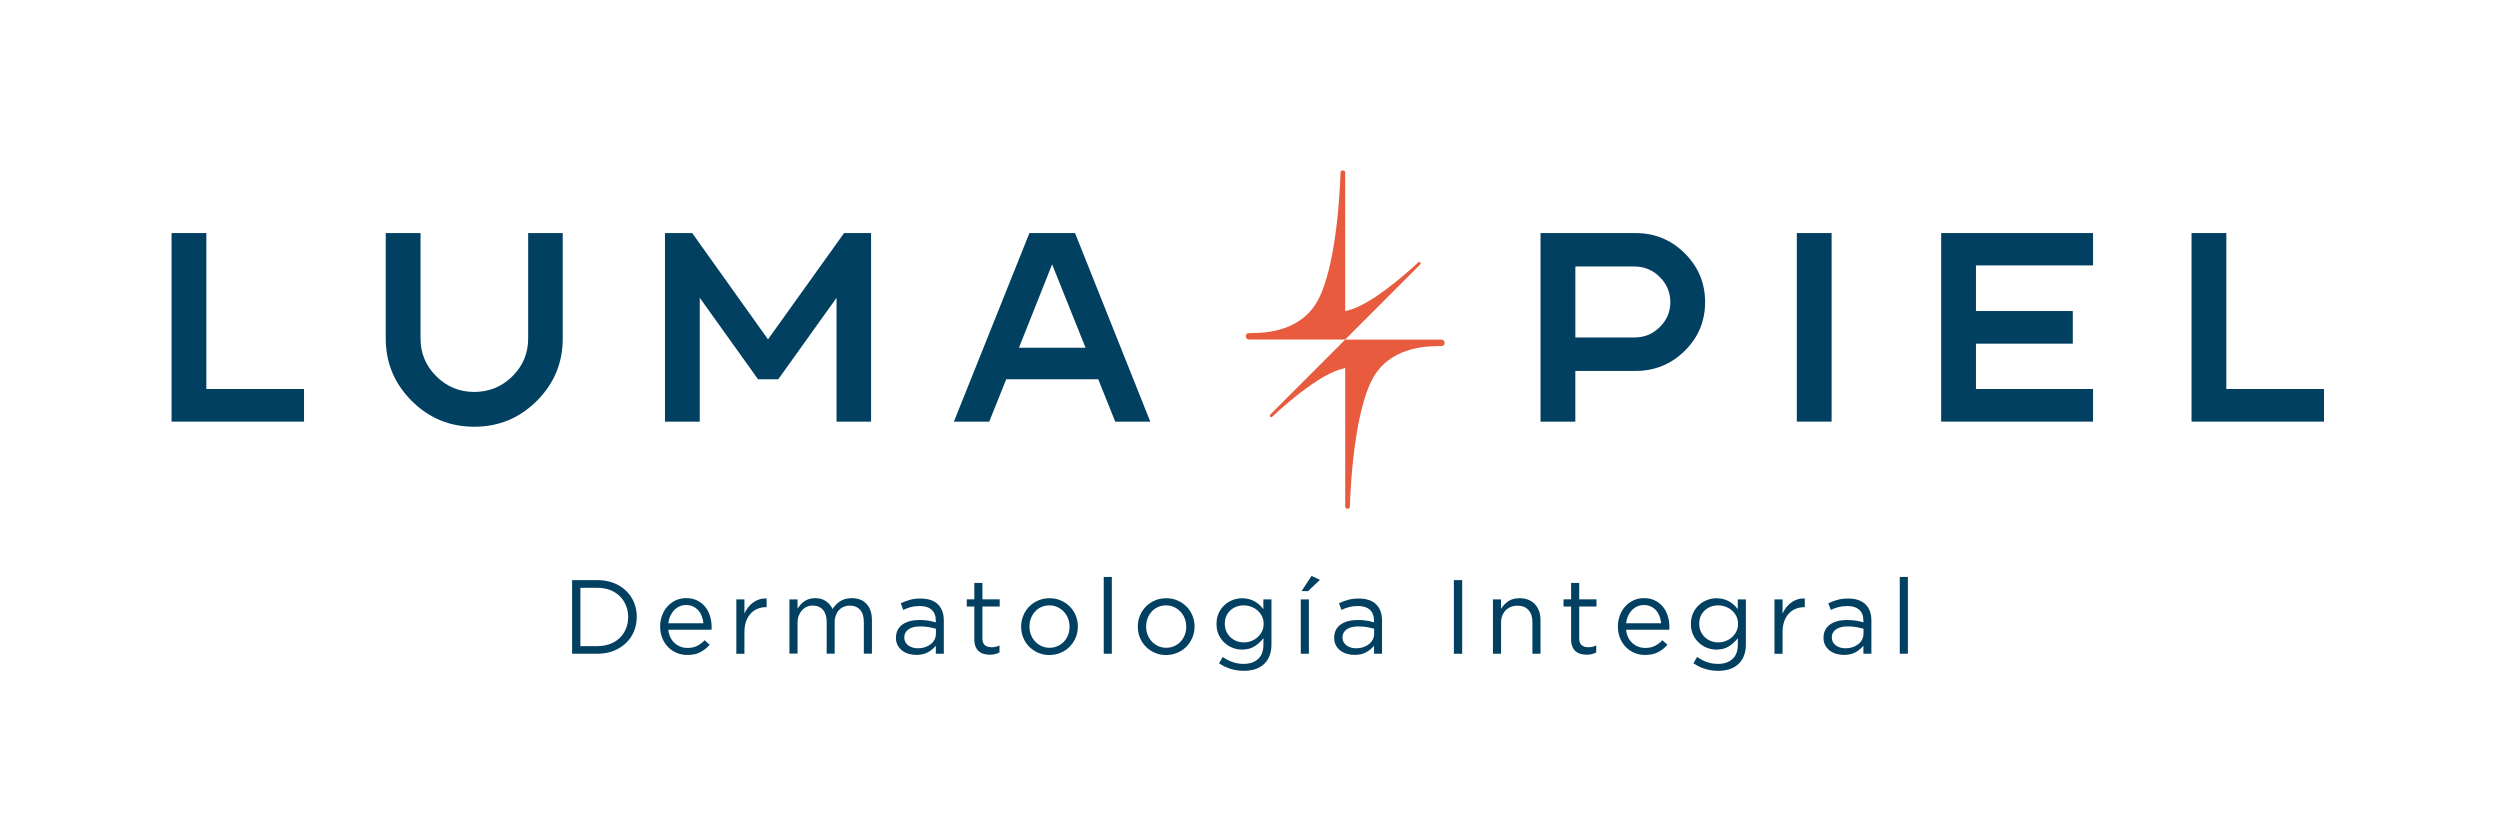
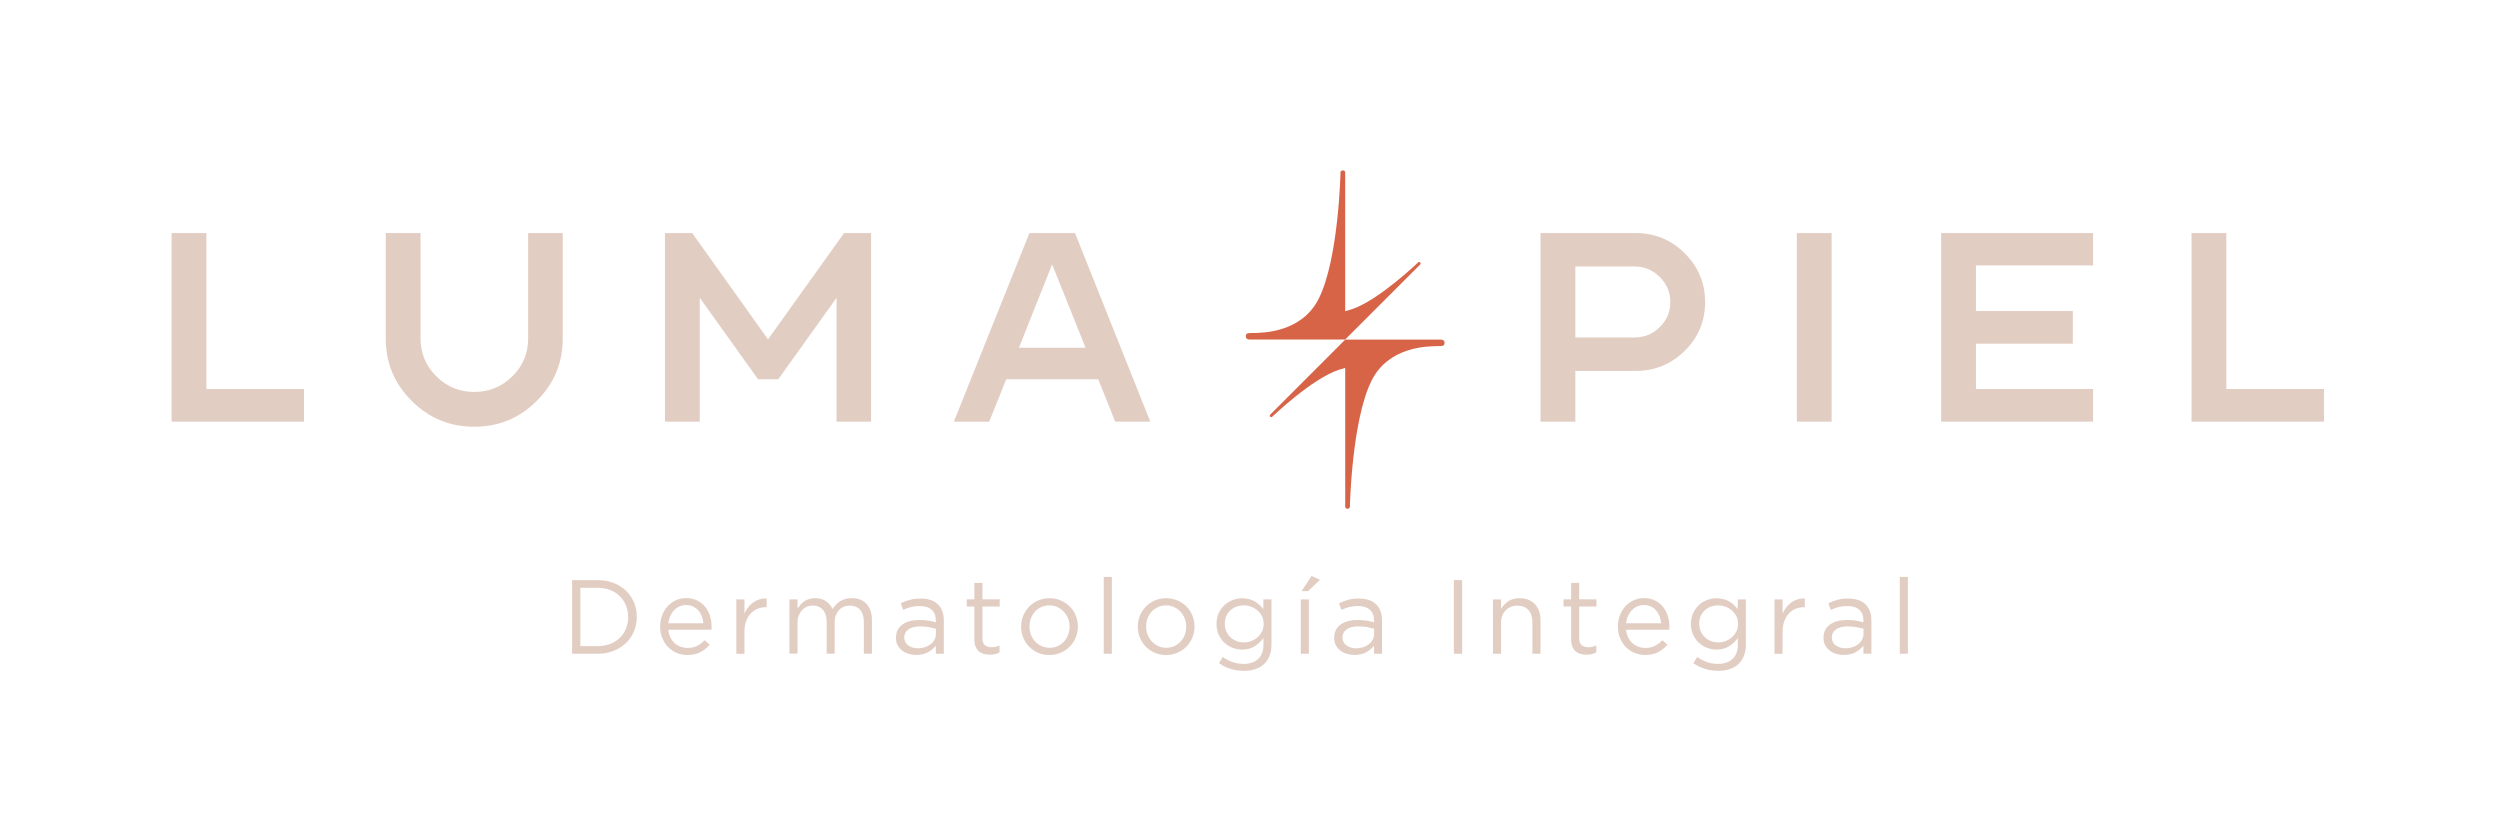
<svg xmlns="http://www.w3.org/2000/svg" id="Capa_1" viewBox="0 0 935.28 305.75">
  <defs>
-     <style>.cls-1{fill:#024062;}.cls-2{fill:#e85b3e;}</style>
+     <style>.cls-1{fill:#d86448;}.cls-2{fill:#e2cdc3;}</style>
  </defs>
-   <path class="cls-1" d="M214.03,217.03h9.56c2.15,0,4.13.35,5.92,1.04,1.8.7,3.35,1.66,4.64,2.89,1.3,1.23,2.3,2.68,3.01,4.35.71,1.67,1.06,3.47,1.06,5.41v.08c0,1.94-.35,3.75-1.06,5.43-.71,1.68-1.71,3.14-3.01,4.37s-2.85,2.2-4.64,2.91c-1.8.71-3.77,1.06-5.92,1.06h-9.56v-27.55ZM223.59,241.71c1.73,0,3.31-.28,4.72-.83s2.62-1.31,3.6-2.28c.98-.97,1.75-2.12,2.28-3.44.54-1.33.81-2.75.81-4.27v-.08c0-1.52-.27-2.95-.81-4.27-.54-1.33-1.3-2.48-2.28-3.46-.98-.98-2.18-1.76-3.6-2.32s-2.99-.85-4.72-.85h-6.46v21.81h6.46Z" />
-   <path class="cls-1" d="M250.04,235.64c.1,1.08.37,2.03.79,2.87.42.84.96,1.55,1.61,2.12.66.58,1.39,1.02,2.2,1.32.81.3,1.67.45,2.56.45,1.42,0,2.63-.26,3.64-.79,1.01-.52,1.94-1.22,2.77-2.09l1.89,1.69c-1.02,1.16-2.19,2.08-3.5,2.78-1.31.69-2.94,1.04-4.88,1.04-1.39,0-2.7-.26-3.94-.77-1.23-.51-2.31-1.23-3.23-2.17-.92-.93-1.65-2.05-2.18-3.37-.54-1.31-.81-2.76-.81-4.33,0-1.47.24-2.85.73-4.15.49-1.3,1.16-2.43,2.03-3.39.87-.96,1.9-1.71,3.09-2.26,1.19-.55,2.5-.83,3.92-.83,1.5,0,2.83.28,4.02.85,1.18.56,2.18,1.33,2.99,2.3.81.97,1.43,2.11,1.85,3.42.42,1.31.63,2.72.63,4.21v.45c0,.17-.01.37-.04.61h-16.14ZM263.15,233.16c-.08-.91-.28-1.78-.59-2.6-.31-.82-.74-1.55-1.28-2.17-.54-.63-1.19-1.12-1.97-1.49-.77-.37-1.66-.55-2.66-.55-.87,0-1.68.17-2.44.51-.76.34-1.43.82-2.01,1.43-.58.61-1.06,1.34-1.44,2.17-.38.84-.62,1.74-.73,2.7h13.11Z" />
-   <path class="cls-1" d="M275.47,224.23h3.03v5.31c.37-.84.83-1.61,1.38-2.32.55-.71,1.18-1.32,1.89-1.83s1.48-.9,2.32-1.16c.84-.26,1.74-.38,2.72-.35v3.27h-.24c-1.1,0-2.15.2-3.13.59-.98.39-1.84.98-2.58,1.77-.74.79-1.31,1.76-1.73,2.93-.42,1.17-.63,2.51-.63,4.04v8.11h-3.03v-20.35Z" />
-   <path class="cls-1" d="M295.35,224.23h3.03v3.42c.34-.5.71-.98,1.12-1.46.41-.47.87-.89,1.4-1.24.52-.35,1.12-.64,1.77-.85.66-.21,1.42-.32,2.28-.32,1.65,0,3.02.39,4.09,1.16,1.08.77,1.89,1.74,2.44,2.89.37-.55.78-1.08,1.24-1.57.46-.5.98-.93,1.55-1.3.58-.37,1.23-.66,1.95-.87.72-.21,1.53-.32,2.42-.32,2.36,0,4.21.73,5.55,2.18,1.34,1.46,2.01,3.46,2.01,6v12.6h-3.03v-11.86c0-1.96-.47-3.48-1.4-4.54-.93-1.06-2.22-1.59-3.88-1.59-.76,0-1.48.14-2.17.41-.68.27-1.28.68-1.79,1.22-.51.54-.92,1.2-1.22,1.98-.3.79-.45,1.68-.45,2.67v11.7h-2.99v-11.94c0-1.91-.47-3.4-1.4-4.46-.93-1.06-2.21-1.59-3.84-1.59-.81,0-1.56.16-2.24.47-.68.31-1.28.76-1.79,1.33-.51.58-.91,1.25-1.2,2.02-.29.77-.43,1.63-.43,2.57v11.59h-3.03v-20.35Z" />
-   <path class="cls-1" d="M342.78,245.01c-.94,0-1.88-.13-2.79-.39-.92-.26-1.73-.66-2.44-1.2-.71-.54-1.28-1.2-1.71-1.99-.43-.79-.65-1.71-.65-2.75v-.08c0-1.1.21-2.07.63-2.89.42-.83,1.02-1.52,1.79-2.07s1.69-.97,2.76-1.26c1.06-.29,2.24-.43,3.52-.43s2.45.08,3.4.24c.96.16,1.9.37,2.81.63v-.62c0-1.8-.53-3.16-1.57-4.09-1.05-.93-2.53-1.39-4.45-1.39-1.21,0-2.3.13-3.29.39-.98.26-1.95.62-2.89,1.06l-.91-2.49c1.13-.53,2.27-.96,3.42-1.28,1.15-.32,2.48-.48,3.98-.48,2.89,0,5.08.75,6.57,2.24,1.42,1.42,2.13,3.41,2.13,5.98v12.44h-2.99v-3.03c-.71.92-1.66,1.73-2.85,2.42-1.19.7-2.68,1.04-4.47,1.04ZM343.39,242.53c.94,0,1.82-.13,2.63-.39.81-.26,1.52-.63,2.14-1.12.61-.48,1.1-1.06,1.45-1.72s.53-1.4.53-2.21v-1.88c-.76-.21-1.62-.4-2.59-.59-.97-.18-2.08-.27-3.33-.27-1.88,0-3.34.37-4.37,1.12s-1.55,1.73-1.55,2.96v.08c0,.63.14,1.19.41,1.7.27.51.65.93,1.12,1.27.47.34,1.01.6,1.63.78.61.18,1.26.27,1.94.27Z" />
-   <path class="cls-1" d="M370.25,244.93c-.81,0-1.57-.11-2.28-.32-.71-.21-1.32-.54-1.83-1-.51-.46-.91-1.06-1.2-1.79-.29-.73-.43-1.61-.43-2.64v-12.28h-2.83v-2.68h2.83v-6.14h3.03v6.14h6.46v2.68h-6.46v11.86c0,1.26.31,2.13.94,2.63.63.5,1.46.75,2.48.75.52,0,1.02-.05,1.48-.15.46-.1.95-.27,1.48-.52v2.6c-.53.29-1.08.51-1.67.65-.59.14-1.25.22-1.99.22Z" />
-   <path class="cls-1" d="M392.57,245.05c-1.52,0-2.93-.28-4.21-.85-1.29-.56-2.4-1.32-3.35-2.28-.94-.96-1.68-2.07-2.2-3.35-.52-1.27-.79-2.63-.79-4.07v-.08c0-1.44.26-2.81.79-4.09.52-1.29,1.26-2.41,2.2-3.38.94-.97,2.07-1.74,3.37-2.3s2.72-.85,4.27-.85,2.93.28,4.23.85c1.3.56,2.42,1.33,3.37,2.28.94.96,1.68,2.07,2.2,3.35.52,1.27.79,2.63.79,4.07v.08c0,1.44-.27,2.81-.81,4.09-.54,1.29-1.28,2.41-2.22,3.38-.94.97-2.07,1.74-3.39,2.3-1.31.56-2.73.85-4.25.85ZM392.65,242.34c1.1,0,2.11-.21,3.03-.63.92-.42,1.71-.98,2.36-1.69.66-.71,1.17-1.53,1.54-2.48.37-.94.55-1.95.55-3.03v-.08c0-1.1-.19-2.13-.57-3.09-.38-.96-.91-1.8-1.59-2.52-.68-.72-1.48-1.29-2.4-1.71-.92-.42-1.92-.63-2.99-.63s-2.11.21-3.03.63c-.92.42-1.7.98-2.34,1.69-.64.71-1.15,1.54-1.52,2.5-.37.96-.55,1.97-.55,3.05v.08c0,1.1.19,2.13.57,3.09s.91,1.79,1.57,2.5c.67.71,1.46,1.27,2.38,1.69.92.42,1.92.63,2.99.63Z" />
-   <path class="cls-1" d="M412.92,215.84h3.03v28.73h-3.03v-28.73Z" />
-   <path class="cls-1" d="M436.22,245.05c-1.52,0-2.93-.28-4.21-.85-1.29-.56-2.4-1.32-3.35-2.28-.94-.96-1.68-2.07-2.2-3.35-.52-1.27-.79-2.63-.79-4.07v-.08c0-1.44.26-2.81.79-4.09.52-1.29,1.26-2.41,2.2-3.38.94-.97,2.07-1.74,3.37-2.3s2.72-.85,4.27-.85,2.93.28,4.23.85c1.3.56,2.42,1.33,3.37,2.28.94.96,1.68,2.07,2.2,3.35.52,1.27.79,2.63.79,4.07v.08c0,1.44-.27,2.81-.81,4.09-.54,1.29-1.28,2.41-2.22,3.38-.94.97-2.07,1.74-3.39,2.3-1.31.56-2.73.85-4.25.85ZM436.3,242.34c1.1,0,2.11-.21,3.03-.63.92-.42,1.71-.98,2.36-1.69.66-.71,1.17-1.53,1.54-2.48.37-.94.55-1.95.55-3.03v-.08c0-1.1-.19-2.13-.57-3.09-.38-.96-.91-1.8-1.59-2.52-.68-.72-1.48-1.29-2.4-1.71-.92-.42-1.92-.63-2.99-.63s-2.11.21-3.03.63c-.92.42-1.7.98-2.34,1.69-.64.71-1.15,1.54-1.52,2.5-.37.96-.55,1.97-.55,3.05v.08c0,1.1.19,2.13.57,3.09s.91,1.79,1.57,2.5c.67.71,1.46,1.27,2.38,1.69.92.42,1.92.63,2.99.63Z" />
-   <path class="cls-1" d="M465.31,250.96c-1.71,0-3.33-.24-4.88-.71-1.55-.47-3-1.18-4.37-2.12l1.38-2.36c1.18.84,2.41,1.48,3.7,1.93,1.29.45,2.66.67,4.13.67,2.26,0,4.05-.61,5.39-1.83,1.34-1.22,2.01-3.02,2.01-5.41v-2.4c-.89,1.18-1.98,2.19-3.27,3.03-1.29.84-2.86,1.26-4.72,1.26-1.23,0-2.42-.22-3.56-.67s-2.16-1.08-3.05-1.91c-.89-.83-1.61-1.82-2.15-2.99-.54-1.17-.81-2.49-.81-3.96v-.08c0-1.5.27-2.83.81-4.01.54-1.18,1.25-2.18,2.15-3.01.89-.83,1.92-1.46,3.07-1.91,1.15-.45,2.34-.67,3.54-.67.94,0,1.82.11,2.62.33.8.22,1.52.52,2.17.89.64.37,1.23.8,1.75,1.3.52.5,1,1.02,1.42,1.57v-3.66h3.03v16.81c0,1.58-.22,2.96-.67,4.15-.45,1.19-1.09,2.21-1.93,3.05-.92.92-2.03,1.6-3.35,2.05-1.31.45-2.78.67-4.41.67ZM465.27,240.33c.97,0,1.9-.16,2.79-.49.89-.33,1.69-.8,2.38-1.42.69-.62,1.25-1.34,1.67-2.18.42-.84.63-1.77.63-2.79v-.08c0-1.05-.21-1.99-.63-2.83-.42-.84-.98-1.56-1.67-2.17-.7-.6-1.49-1.07-2.38-1.4-.89-.33-1.82-.49-2.79-.49s-1.88.16-2.74.49c-.85.33-1.6.79-2.24,1.38-.64.59-1.15,1.31-1.52,2.14-.37.84-.55,1.79-.55,2.83v.08c0,1.02.19,1.96.57,2.81.38.85.89,1.58,1.53,2.18s1.39,1.08,2.24,1.42c.85.34,1.75.51,2.7.51Z" />
-   <path class="cls-1" d="M486.64,224.23h3.03v20.35h-3.03v-20.35ZM490.66,215.45l3.15,1.46-4.45,4.25h-2.44l3.74-5.71Z" />
-   <path class="cls-1" d="M506.72,245.01c-.94,0-1.88-.13-2.79-.39-.92-.26-1.73-.66-2.44-1.2-.71-.54-1.28-1.2-1.71-1.99-.43-.79-.65-1.71-.65-2.75v-.08c0-1.1.21-2.07.63-2.89.42-.83,1.02-1.52,1.79-2.07s1.69-.97,2.76-1.26c1.06-.29,2.24-.43,3.52-.43s2.45.08,3.4.24c.96.16,1.9.37,2.81.63v-.62c0-1.8-.53-3.16-1.57-4.09-1.05-.93-2.53-1.39-4.45-1.39-1.21,0-2.3.13-3.29.39-.98.26-1.95.62-2.89,1.06l-.91-2.49c1.13-.53,2.27-.96,3.42-1.28,1.15-.32,2.48-.48,3.98-.48,2.89,0,5.08.75,6.57,2.24,1.42,1.42,2.13,3.41,2.13,5.98v12.44h-2.99v-3.03c-.71.92-1.66,1.73-2.85,2.42-1.19.7-2.68,1.04-4.47,1.04ZM507.33,242.53c.94,0,1.82-.13,2.63-.39.81-.26,1.52-.63,2.14-1.12.61-.48,1.1-1.06,1.45-1.72s.53-1.4.53-2.21v-1.88c-.76-.21-1.62-.4-2.59-.59-.97-.18-2.08-.27-3.33-.27-1.88,0-3.34.37-4.37,1.12s-1.55,1.73-1.55,2.96v.08c0,.63.14,1.19.41,1.7.27.51.65.93,1.12,1.27.47.34,1.01.6,1.63.78.61.18,1.26.27,1.94.27Z" />
-   <path class="cls-1" d="M543.91,217.03h3.11v27.55h-3.11v-27.55Z" />
-   <path class="cls-1" d="M558.52,224.23h3.03v3.54c.68-1.1,1.57-2.04,2.68-2.81,1.1-.77,2.53-1.16,4.29-1.16,1.23,0,2.33.2,3.29.59s1.77.95,2.44,1.67c.67.72,1.18,1.58,1.54,2.58.35,1,.53,2.1.53,3.31v12.63h-3.03v-11.86c0-1.88-.49-3.38-1.46-4.48-.97-1.1-2.36-1.65-4.17-1.65-.87,0-1.67.15-2.42.45-.75.3-1.4.73-1.95,1.3-.55.56-.98,1.24-1.28,2.02-.3.79-.45,1.65-.45,2.59v11.63h-3.03v-20.35Z" />
-   <path class="cls-1" d="M593.51,244.93c-.81,0-1.57-.11-2.28-.32-.71-.21-1.32-.54-1.83-1-.51-.46-.91-1.06-1.2-1.79-.29-.73-.43-1.61-.43-2.64v-12.28h-2.83v-2.68h2.83v-6.14h3.03v6.14h6.46v2.68h-6.46v11.86c0,1.26.31,2.13.94,2.63.63.5,1.46.75,2.48.75.52,0,1.02-.05,1.48-.15.46-.1.95-.27,1.48-.52v2.6c-.53.29-1.08.51-1.67.65-.59.14-1.25.22-1.99.22Z" />
-   <path class="cls-1" d="M608.35,235.64c.1,1.08.37,2.03.79,2.87.42.84.96,1.55,1.61,2.12.66.58,1.39,1.02,2.2,1.32.81.3,1.67.45,2.56.45,1.42,0,2.63-.26,3.64-.79,1.01-.52,1.94-1.22,2.77-2.09l1.89,1.69c-1.02,1.16-2.19,2.08-3.5,2.78-1.31.69-2.94,1.04-4.88,1.04-1.39,0-2.7-.26-3.94-.77-1.23-.51-2.31-1.23-3.23-2.17-.92-.93-1.65-2.05-2.18-3.37-.54-1.31-.81-2.76-.81-4.33,0-1.47.24-2.85.73-4.15.49-1.3,1.16-2.43,2.03-3.39.87-.96,1.9-1.71,3.09-2.26,1.19-.55,2.5-.83,3.92-.83,1.5,0,2.83.28,4.02.85,1.18.56,2.18,1.33,2.99,2.3.81.97,1.43,2.11,1.85,3.42.42,1.31.63,2.72.63,4.21v.45c0,.17-.01.37-.04.61h-16.14ZM621.46,233.16c-.08-.91-.28-1.78-.59-2.6-.31-.82-.74-1.55-1.28-2.17-.54-.63-1.19-1.12-1.97-1.49-.77-.37-1.66-.55-2.66-.55-.87,0-1.68.17-2.44.51-.76.34-1.43.82-2.01,1.43-.58.61-1.06,1.34-1.44,2.17-.38.84-.62,1.74-.73,2.7h13.11Z" />
-   <path class="cls-1" d="M642.79,250.96c-1.71,0-3.33-.24-4.88-.71-1.55-.47-3-1.18-4.37-2.12l1.38-2.36c1.18.84,2.41,1.48,3.7,1.93,1.29.45,2.66.67,4.13.67,2.26,0,4.05-.61,5.39-1.83,1.34-1.22,2.01-3.02,2.01-5.41v-2.4c-.89,1.18-1.98,2.19-3.27,3.03-1.29.84-2.86,1.26-4.72,1.26-1.23,0-2.42-.22-3.56-.67s-2.16-1.08-3.05-1.91c-.89-.83-1.61-1.82-2.15-2.99-.54-1.17-.81-2.49-.81-3.96v-.08c0-1.5.27-2.83.81-4.01.54-1.18,1.25-2.18,2.15-3.01.89-.83,1.92-1.46,3.07-1.91,1.15-.45,2.34-.67,3.54-.67.94,0,1.82.11,2.62.33.8.22,1.52.52,2.17.89.64.37,1.23.8,1.75,1.3.52.5,1,1.02,1.42,1.57v-3.66h3.03v16.81c0,1.58-.22,2.96-.67,4.15-.45,1.19-1.09,2.21-1.93,3.05-.92.92-2.03,1.6-3.35,2.05-1.31.45-2.78.67-4.41.67ZM642.75,240.33c.97,0,1.9-.16,2.79-.49.89-.33,1.69-.8,2.38-1.42.69-.62,1.25-1.34,1.67-2.18.42-.84.63-1.77.63-2.79v-.08c0-1.05-.21-1.99-.63-2.83-.42-.84-.98-1.56-1.67-2.17-.7-.6-1.49-1.07-2.38-1.4-.89-.33-1.82-.49-2.79-.49s-1.88.16-2.74.49c-.85.33-1.6.79-2.24,1.38-.64.59-1.15,1.31-1.52,2.14-.37.84-.55,1.79-.55,2.83v.08c0,1.02.19,1.96.57,2.81.38.85.89,1.58,1.53,2.18s1.39,1.08,2.24,1.42c.85.34,1.75.51,2.7.51Z" />
-   <path class="cls-1" d="M663.85,224.23h3.03v5.31c.37-.84.83-1.61,1.38-2.32.55-.71,1.18-1.32,1.89-1.83.71-.51,1.48-.9,2.32-1.16s1.75-.38,2.72-.35v3.27h-.24c-1.1,0-2.15.2-3.13.59-.98.39-1.84.98-2.58,1.77s-1.31,1.76-1.73,2.93c-.42,1.17-.63,2.51-.63,4.04v8.11h-3.03v-20.35Z" />
-   <path class="cls-1" d="M689.79,245.01c-.95,0-1.88-.13-2.79-.39-.92-.26-1.73-.66-2.44-1.2-.71-.54-1.28-1.2-1.71-1.99-.43-.79-.65-1.71-.65-2.75v-.08c0-1.1.21-2.07.63-2.89.42-.83,1.02-1.52,1.79-2.07s1.69-.97,2.76-1.26c1.06-.29,2.24-.43,3.52-.43s2.45.08,3.41.24c.96.16,1.9.37,2.81.63v-.62c0-1.8-.52-3.16-1.57-4.09s-2.53-1.39-4.45-1.39c-1.21,0-2.3.13-3.29.39-.98.26-1.95.62-2.89,1.06l-.91-2.49c1.13-.53,2.27-.96,3.42-1.28,1.15-.32,2.48-.48,3.98-.48,2.89,0,5.08.75,6.57,2.24,1.42,1.42,2.13,3.41,2.13,5.98v12.44h-2.99v-3.03c-.71.92-1.66,1.73-2.85,2.42-1.19.7-2.68,1.04-4.47,1.04ZM690.4,242.53c.94,0,1.82-.13,2.63-.39.81-.26,1.52-.63,2.14-1.12.61-.48,1.1-1.06,1.45-1.72.35-.67.53-1.4.53-2.21v-1.88c-.76-.21-1.62-.4-2.59-.59-.97-.18-2.08-.27-3.33-.27-1.88,0-3.34.37-4.38,1.12s-1.55,1.73-1.55,2.96v.08c0,.63.14,1.19.41,1.7.27.51.65.93,1.12,1.27.47.34,1.01.6,1.63.78.61.18,1.26.27,1.94.27Z" />
-   <path class="cls-1" d="M710.73,215.84h3.03v28.73h-3.03v-28.73Z" />
-   <path class="cls-1" d="M77.2,145.53h36.54v12.21h-49.56v-70.55h13.02v58.34Z" />
-   <path class="cls-1" d="M197.61,87.19h12.92v39.46c0,9.08-3.23,16.85-9.69,23.31-6.46,6.46-14.27,9.69-23.42,9.69s-16.96-3.23-23.42-9.69-9.69-14.23-9.69-23.31v-39.46h13.02v39.46c0,5.52,1.97,10.23,5.9,14.13,3.94,3.9,8.66,5.85,14.18,5.85s10.34-1.95,14.28-5.85c3.94-3.9,5.9-8.61,5.9-14.13v-39.46Z" />
-   <path class="cls-1" d="M325.88,87.19v70.55h-12.92v-46.33l-21.8,30.48h-7.57l-21.8-30.48v46.33h-13.02v-70.55h10.19l28.36,39.77,28.46-39.77h10.09Z" />
-   <path class="cls-1" d="M402.18,87.19l28.16,70.55h-13.12l-6.36-15.85h-34.42l-6.36,15.85h-13.22l28.26-70.55h17.06ZM381.19,130.09h24.93l-12.51-31.19-12.41,31.19Z" />
-   <path class="cls-1" d="M611.86,87.19c7.2,0,13.34,2.52,18.42,7.57,5.08,5.05,7.62,11.14,7.62,18.27s-2.54,13.21-7.62,18.22c-5.08,5.01-11.22,7.52-18.42,7.52h-22.51v18.97h-13.02v-70.55h35.53ZM611.46,126.25c3.7,0,6.86-1.29,9.49-3.89,2.62-2.59,3.94-5.7,3.94-9.33s-1.31-6.76-3.94-9.39c-2.62-2.62-5.79-3.94-9.49-3.94h-22.1v26.54h22.1Z" />
-   <path class="cls-1" d="M685.23,157.74h-13.02v-70.55h13.02v70.55Z" />
-   <path class="cls-1" d="M783.03,99.3h-43.8v17.06h36.23v12.21h-36.23v16.96h43.8v12.21h-56.82v-70.55h56.82v12.11Z" />
-   <path class="cls-1" d="M832.89,145.53h36.54v12.21h-49.55v-70.55h13.02v58.34Z" />
-   <path class="cls-2" d="M531.32,98.18c-.37-.36-.74-.04-.74-.04,0,0-14.83,14.22-24.86,17.56-.91.3-1.71.53-2.47.72v-51.89s.06-.77-.89-.77c-.85,0-.86.73-.86.73,0,0-.67,32.29-8.11,47.18-6.39,12.79-20.9,12.87-24.89,12.92-.11,0-.36,0-.39,0-1.46.01-2.02.15-2.02,1.26,0,1.17,1.25,1.17,1.25,1.17h35.91l28.09-28.09s.36-.39-.03-.76Z" />
-   <path class="cls-2" d="M475.19,155.89c.37.36.74.04.74.04,0,0,14.83-14.22,24.86-17.56.91-.3,1.71-.53,2.47-.72v51.89s-.06.77.89.77c.85,0,.86-.73.86-.73,0,0,.67-32.29,8.11-47.18,6.39-12.79,20.9-12.87,24.89-12.92.11,0,.36,0,.39,0,1.46-.01,2.02-.15,2.02-1.26,0-1.17-1.25-1.17-1.25-1.17h-35.91s-28.09,28.09-28.09,28.09c0,0-.36.39.03.76Z" />
+   <path class="cls-2" d="M214.03,217.03h9.56c2.15,0,4.13.35,5.92,1.04,1.8.7,3.35,1.66,4.64,2.89,1.3,1.23,2.3,2.68,3.01,4.35.71,1.67,1.06,3.47,1.06,5.41v.08c0,1.94-.35,3.75-1.06,5.43-.71,1.68-1.71,3.14-3.01,4.37s-2.85,2.2-4.64,2.91c-1.8.71-3.77,1.06-5.92,1.06h-9.56v-27.55ZM223.59,241.71c1.73,0,3.31-.28,4.72-.83s2.62-1.31,3.6-2.28c.98-.97,1.75-2.12,2.28-3.44.54-1.33.81-2.75.81-4.27v-.08c0-1.52-.27-2.95-.81-4.27-.54-1.33-1.3-2.48-2.28-3.46s-2.18-1.76-3.6-2.32-2.99-.85-4.72-.85h-6.46v21.81h6.46Z" />
+   <path class="cls-2" d="M250.04,235.64c.1,1.08.37,2.03.79,2.87.42.84.96,1.55,1.61,2.12.66.58,1.39,1.02,2.21,1.32.81.3,1.67.45,2.56.45,1.42,0,2.63-.26,3.64-.79,1.01-.52,1.93-1.22,2.77-2.09l1.89,1.69c-1.02,1.16-2.19,2.08-3.5,2.78-1.31.69-2.94,1.04-4.88,1.04-1.39,0-2.7-.26-3.94-.77s-2.31-1.23-3.23-2.17c-.92-.93-1.65-2.05-2.18-3.37s-.81-2.76-.81-4.33c0-1.47.24-2.85.73-4.15s1.16-2.43,2.03-3.39c.87-.96,1.9-1.71,3.09-2.26,1.19-.55,2.5-.83,3.92-.83,1.5,0,2.83.28,4.01.85s2.18,1.33,2.99,2.3,1.43,2.11,1.85,3.42c.42,1.31.63,2.72.63,4.21v.45c0,.17-.01.37-.04.61h-16.14ZM263.15,233.16c-.08-.91-.28-1.78-.59-2.6-.31-.82-.74-1.55-1.28-2.17s-1.19-1.12-1.97-1.49c-.77-.37-1.66-.55-2.66-.55-.87,0-1.68.17-2.44.51-.76.34-1.43.82-2.01,1.43-.58.61-1.06,1.34-1.44,2.17-.38.84-.62,1.74-.73,2.7h13.11Z" />
+   <path class="cls-2" d="M275.47,224.23h3.03v5.31c.37-.84.83-1.61,1.38-2.32.55-.71,1.18-1.32,1.89-1.83.71-.51,1.48-.9,2.32-1.16.84-.26,1.74-.38,2.72-.35v3.27h-.24c-1.1,0-2.15.2-3.13.59-.98.39-1.84.98-2.58,1.77-.74.79-1.31,1.76-1.73,2.93-.42,1.17-.63,2.51-.63,4.04v8.11h-3.03v-20.35Z" />
+   <path class="cls-2" d="M295.35,224.23h3.03v3.42c.34-.5.71-.98,1.12-1.46s.87-.89,1.4-1.24c.52-.35,1.12-.64,1.77-.85.66-.21,1.42-.32,2.28-.32,1.65,0,3.02.39,4.09,1.16,1.08.77,1.89,1.74,2.44,2.89.37-.55.78-1.08,1.24-1.57.46-.5.98-.93,1.55-1.3.58-.37,1.23-.66,1.95-.87.72-.21,1.53-.32,2.42-.32,2.36,0,4.21.73,5.55,2.18,1.34,1.46,2.01,3.46,2.01,6v12.6h-3.03v-11.86c0-1.96-.47-3.48-1.4-4.54-.93-1.06-2.22-1.59-3.88-1.59-.76,0-1.48.14-2.17.41-.68.27-1.28.68-1.79,1.22-.51.54-.92,1.2-1.22,1.98-.3.79-.45,1.68-.45,2.67v11.7h-2.99v-11.94c0-1.91-.47-3.4-1.4-4.46-.93-1.06-2.21-1.59-3.84-1.59-.81,0-1.56.16-2.24.47s-1.28.76-1.79,1.33c-.51.58-.91,1.25-1.2,2.02-.29.77-.43,1.63-.43,2.57v11.59h-3.03v-20.35Z" />
+   <path class="cls-2" d="M342.78,245.01c-.95,0-1.88-.13-2.79-.39-.92-.26-1.73-.66-2.44-1.2-.71-.54-1.28-1.2-1.71-1.99-.43-.79-.65-1.71-.65-2.75v-.08c0-1.1.21-2.07.63-2.89.42-.83,1.02-1.52,1.79-2.07.77-.55,1.69-.97,2.76-1.26,1.06-.29,2.24-.43,3.52-.43s2.45.08,3.41.24c.96.16,1.9.37,2.81.63v-.62c0-1.8-.53-3.16-1.58-4.09s-2.53-1.39-4.45-1.39c-1.21,0-2.3.13-3.29.39-.98.26-1.95.62-2.89,1.06l-.91-2.49c1.13-.53,2.27-.96,3.42-1.28s2.48-.48,3.98-.48c2.89,0,5.08.75,6.57,2.24,1.42,1.42,2.13,3.41,2.13,5.98v12.44h-2.99v-3.03c-.71.92-1.66,1.73-2.85,2.42-1.2.7-2.68,1.04-4.47,1.04ZM343.39,242.53c.94,0,1.82-.13,2.63-.39.81-.26,1.52-.63,2.14-1.12.61-.48,1.1-1.06,1.45-1.72.35-.67.53-1.4.53-2.21v-1.88c-.76-.21-1.62-.4-2.59-.59-.97-.18-2.08-.27-3.33-.27-1.88,0-3.34.37-4.38,1.12s-1.55,1.73-1.55,2.96v.08c0,.63.14,1.19.41,1.7.27.51.65.93,1.12,1.27.47.34,1.01.6,1.63.78.61.18,1.26.27,1.94.27Z" />
+   <path class="cls-2" d="M370.25,244.93c-.81,0-1.58-.11-2.28-.32-.71-.21-1.32-.54-1.83-1-.51-.46-.91-1.06-1.2-1.79s-.43-1.61-.43-2.64v-12.28h-2.83v-2.68h2.83v-6.14h3.03v6.14h6.46v2.68h-6.46v11.86c0,1.26.32,2.13.95,2.63.63.5,1.46.75,2.48.75.52,0,1.02-.05,1.48-.15.46-.1.95-.27,1.48-.52v2.6c-.53.29-1.08.51-1.67.65s-1.25.22-1.99.22Z" />
+   <path class="cls-2" d="M392.57,245.05c-1.52,0-2.93-.28-4.21-.85-1.29-.56-2.4-1.32-3.35-2.28-.94-.96-1.68-2.07-2.2-3.35-.53-1.27-.79-2.63-.79-4.07v-.08c0-1.44.26-2.81.79-4.09.52-1.29,1.26-2.41,2.2-3.38s2.07-1.74,3.37-2.3,2.72-.85,4.27-.85,2.93.28,4.23.85c1.3.56,2.42,1.33,3.37,2.28.94.96,1.68,2.07,2.2,3.35.52,1.27.79,2.63.79,4.07v.08c0,1.44-.27,2.81-.81,4.09-.54,1.29-1.28,2.41-2.22,3.38-.94.97-2.07,1.74-3.38,2.3-1.31.56-2.73.85-4.25.85ZM392.65,242.34c1.1,0,2.11-.21,3.03-.63.92-.42,1.71-.98,2.36-1.69.66-.71,1.17-1.53,1.54-2.48.37-.94.55-1.95.55-3.03v-.08c0-1.1-.19-2.13-.57-3.09-.38-.96-.91-1.8-1.59-2.52-.68-.72-1.48-1.29-2.4-1.71-.92-.42-1.92-.63-2.99-.63s-2.11.21-3.03.63-1.7.98-2.34,1.69c-.64.71-1.15,1.54-1.52,2.5s-.55,1.97-.55,3.05v.08c0,1.1.19,2.13.57,3.09.38.96.91,1.79,1.58,2.5.67.71,1.46,1.27,2.38,1.69.92.42,1.92.63,2.99.63Z" />
+   <path class="cls-2" d="M412.92,215.84h3.03v28.73h-3.03v-28.73Z" />
+   <path class="cls-2" d="M436.22,245.05c-1.52,0-2.93-.28-4.21-.85-1.29-.56-2.4-1.32-3.35-2.28-.94-.96-1.68-2.07-2.2-3.35-.53-1.27-.79-2.63-.79-4.07v-.08c0-1.44.26-2.81.79-4.09.52-1.29,1.26-2.41,2.2-3.38s2.07-1.74,3.37-2.3,2.72-.85,4.27-.85,2.93.28,4.23.85c1.3.56,2.42,1.33,3.37,2.28.94.96,1.68,2.07,2.2,3.35.52,1.27.79,2.63.79,4.07v.08c0,1.44-.27,2.81-.81,4.09-.54,1.29-1.28,2.41-2.22,3.38-.94.97-2.07,1.74-3.38,2.3-1.31.56-2.73.85-4.25.85ZM436.3,242.34c1.1,0,2.11-.21,3.03-.63.92-.42,1.71-.98,2.36-1.69.66-.71,1.17-1.53,1.54-2.48.37-.94.55-1.95.55-3.03v-.08c0-1.1-.19-2.13-.57-3.09-.38-.96-.91-1.8-1.59-2.52-.68-.72-1.48-1.29-2.4-1.71-.92-.42-1.92-.63-2.99-.63s-2.11.21-3.03.63-1.7.98-2.34,1.69c-.64.71-1.15,1.54-1.52,2.5s-.55,1.97-.55,3.05v.08c0,1.1.19,2.13.57,3.09.38.96.91,1.79,1.58,2.5.67.71,1.46,1.27,2.38,1.69.92.42,1.92.63,2.99.63Z" />
+   <path class="cls-2" d="M465.31,250.96c-1.71,0-3.33-.24-4.88-.71-1.55-.47-3-1.18-4.37-2.12l1.38-2.36c1.18.84,2.41,1.48,3.7,1.93s2.66.67,4.13.67c2.26,0,4.05-.61,5.39-1.83,1.34-1.22,2.01-3.02,2.01-5.41v-2.4c-.89,1.18-1.98,2.19-3.27,3.03-1.29.84-2.86,1.26-4.72,1.26-1.23,0-2.42-.22-3.56-.67s-2.16-1.08-3.05-1.91c-.89-.83-1.61-1.82-2.14-2.99-.54-1.17-.81-2.49-.81-3.96v-.08c0-1.5.27-2.83.81-4.01.54-1.18,1.25-2.18,2.14-3.01.89-.83,1.92-1.46,3.07-1.91,1.15-.45,2.34-.67,3.54-.67.94,0,1.82.11,2.62.33s1.52.52,2.17.89c.64.37,1.23.8,1.75,1.3.52.5,1,1.02,1.42,1.57v-3.66h3.03v16.81c0,1.58-.22,2.96-.67,4.15-.45,1.19-1.09,2.21-1.93,3.05-.92.92-2.03,1.6-3.35,2.05-1.31.45-2.78.67-4.41.67ZM465.27,240.33c.97,0,1.9-.16,2.79-.49.89-.33,1.69-.8,2.38-1.42.69-.62,1.25-1.34,1.67-2.18.42-.84.63-1.77.63-2.79v-.08c0-1.05-.21-1.99-.63-2.83-.42-.84-.98-1.56-1.67-2.17-.7-.6-1.49-1.07-2.38-1.4-.89-.33-1.82-.49-2.79-.49s-1.88.16-2.74.49-1.6.79-2.24,1.38c-.64.59-1.15,1.31-1.52,2.14-.37.84-.55,1.79-.55,2.83v.08c0,1.02.19,1.96.57,2.81.38.85.89,1.58,1.54,2.18.64.6,1.39,1.08,2.24,1.42s1.75.51,2.7.51Z" />
+   <path class="cls-2" d="M486.64,224.23h3.03v20.35h-3.03v-20.35ZM490.66,215.45l3.15,1.46-4.45,4.25h-2.44l3.74-5.71Z" />
+   <path class="cls-2" d="M506.72,245.01c-.95,0-1.88-.13-2.79-.39-.92-.26-1.73-.66-2.44-1.2-.71-.54-1.28-1.2-1.71-1.99-.43-.79-.65-1.71-.65-2.75v-.08c0-1.1.21-2.07.63-2.89.42-.83,1.02-1.52,1.79-2.07.77-.55,1.69-.97,2.76-1.26,1.06-.29,2.24-.43,3.52-.43s2.45.08,3.41.24c.96.16,1.9.37,2.81.63v-.62c0-1.8-.53-3.16-1.58-4.09s-2.53-1.39-4.45-1.39c-1.21,0-2.3.13-3.29.39-.98.26-1.95.62-2.89,1.06l-.91-2.49c1.13-.53,2.27-.96,3.42-1.28s2.48-.48,3.98-.48c2.89,0,5.08.75,6.57,2.24,1.42,1.42,2.13,3.41,2.13,5.98v12.44h-2.99v-3.03c-.71.92-1.66,1.73-2.85,2.42-1.2.7-2.68,1.04-4.47,1.04ZM507.33,242.53c.94,0,1.82-.13,2.63-.39.81-.26,1.52-.63,2.14-1.12.61-.48,1.1-1.06,1.45-1.72.35-.67.53-1.4.53-2.21v-1.88c-.76-.21-1.62-.4-2.59-.59-.97-.18-2.08-.27-3.33-.27-1.88,0-3.34.37-4.38,1.12s-1.55,1.73-1.55,2.96v.08c0,.63.14,1.19.41,1.7.27.51.65.93,1.12,1.27.47.34,1.01.6,1.63.78.61.18,1.26.27,1.94.27Z" />
+   <path class="cls-2" d="M543.91,217.03h3.11v27.55h-3.11v-27.55Z" />
+   <path class="cls-2" d="M558.52,224.23h3.03v3.54c.68-1.1,1.57-2.04,2.68-2.81,1.1-.77,2.53-1.16,4.29-1.16,1.23,0,2.33.2,3.29.59s1.77.95,2.44,1.67,1.18,1.58,1.54,2.58.53,2.1.53,3.31v12.63h-3.03v-11.86c0-1.88-.49-3.38-1.46-4.48s-2.36-1.65-4.17-1.65c-.87,0-1.67.15-2.42.45-.75.3-1.4.73-1.95,1.3-.55.56-.98,1.24-1.28,2.02-.3.79-.45,1.65-.45,2.59v11.63h-3.03v-20.35Z" />
+   <path class="cls-2" d="M593.51,244.93c-.81,0-1.57-.11-2.28-.32-.71-.21-1.32-.54-1.83-1-.51-.46-.91-1.06-1.2-1.79-.29-.73-.43-1.61-.43-2.64v-12.28h-2.83v-2.68h2.83v-6.14h3.03v6.14h6.46v2.68h-6.46v11.86c0,1.26.31,2.13.94,2.63.63.5,1.46.75,2.48.75.52,0,1.02-.05,1.48-.15s.95-.27,1.48-.52v2.6c-.53.29-1.08.51-1.67.65-.59.14-1.25.22-1.99.22Z" />
+   <path class="cls-2" d="M608.35,235.64c.1,1.08.37,2.03.79,2.87s.96,1.55,1.61,2.12c.66.58,1.39,1.02,2.2,1.32s1.67.45,2.56.45c1.42,0,2.63-.26,3.64-.79,1.01-.52,1.94-1.22,2.78-2.09l1.89,1.69c-1.02,1.16-2.19,2.08-3.5,2.78-1.31.69-2.94,1.04-4.88,1.04-1.39,0-2.7-.26-3.94-.77-1.23-.51-2.31-1.23-3.23-2.17-.92-.93-1.65-2.05-2.18-3.37-.54-1.31-.81-2.76-.81-4.33,0-1.47.24-2.85.73-4.15.49-1.3,1.16-2.43,2.03-3.39.87-.96,1.9-1.71,3.09-2.26,1.19-.55,2.5-.83,3.92-.83,1.5,0,2.83.28,4.02.85,1.18.56,2.18,1.33,2.99,2.3.81.97,1.43,2.11,1.85,3.42.42,1.31.63,2.72.63,4.21v.45c0,.17-.01.37-.04.61h-16.14ZM621.45,233.16c-.08-.91-.28-1.78-.59-2.6-.32-.82-.74-1.55-1.28-2.17-.54-.63-1.19-1.12-1.97-1.49s-1.66-.55-2.66-.55c-.87,0-1.68.17-2.44.51-.76.34-1.43.82-2.01,1.43s-1.06,1.34-1.44,2.17c-.38.84-.62,1.74-.73,2.7h13.11Z" />
+   <path class="cls-2" d="M642.79,250.96c-1.71,0-3.33-.24-4.88-.71-1.55-.47-3-1.18-4.37-2.12l1.38-2.36c1.18.84,2.41,1.48,3.7,1.93s2.66.67,4.13.67c2.26,0,4.05-.61,5.39-1.83,1.34-1.22,2.01-3.02,2.01-5.41v-2.4c-.89,1.18-1.98,2.19-3.27,3.03-1.29.84-2.86,1.26-4.72,1.26-1.23,0-2.42-.22-3.56-.67s-2.16-1.08-3.05-1.91c-.89-.83-1.61-1.82-2.14-2.99-.54-1.17-.81-2.49-.81-3.96v-.08c0-1.5.27-2.83.81-4.01.54-1.18,1.25-2.18,2.14-3.01.89-.83,1.92-1.46,3.07-1.91,1.15-.45,2.34-.67,3.54-.67.94,0,1.82.11,2.62.33s1.52.52,2.17.89c.64.37,1.23.8,1.75,1.3.52.5,1,1.02,1.42,1.57v-3.66h3.03v16.81c0,1.58-.22,2.96-.67,4.15-.45,1.19-1.09,2.21-1.93,3.05-.92.92-2.03,1.6-3.35,2.05-1.31.45-2.78.67-4.41.67ZM642.75,240.33c.97,0,1.9-.16,2.79-.49.89-.33,1.69-.8,2.38-1.42.69-.62,1.25-1.34,1.67-2.18.42-.84.63-1.77.63-2.79v-.08c0-1.05-.21-1.99-.63-2.83-.42-.84-.98-1.56-1.67-2.17-.7-.6-1.49-1.07-2.38-1.4-.89-.33-1.82-.49-2.79-.49s-1.88.16-2.74.49-1.6.79-2.24,1.38c-.64.59-1.15,1.31-1.52,2.14-.37.84-.55,1.79-.55,2.83v.08c0,1.02.19,1.96.57,2.81.38.85.89,1.58,1.54,2.18.64.6,1.39,1.08,2.24,1.42s1.75.51,2.7.51Z" />
+   <path class="cls-2" d="M663.85,224.23h3.03v5.31c.37-.84.83-1.61,1.38-2.32.55-.71,1.18-1.32,1.89-1.83.71-.51,1.48-.9,2.32-1.16s1.75-.38,2.72-.35v3.27h-.24c-1.1,0-2.15.2-3.13.59-.98.39-1.84.98-2.58,1.77s-1.31,1.76-1.73,2.93c-.42,1.17-.63,2.51-.63,4.04v8.11h-3.03v-20.35Z" />
+   <path class="cls-2" d="M689.79,245.01c-.95,0-1.88-.13-2.79-.39-.92-.26-1.73-.66-2.44-1.2-.71-.54-1.28-1.2-1.71-1.99-.43-.79-.65-1.71-.65-2.75v-.08c0-1.1.21-2.07.63-2.89.42-.83,1.02-1.52,1.79-2.07s1.69-.97,2.76-1.26c1.06-.29,2.24-.43,3.52-.43s2.45.08,3.41.24c.96.16,1.9.37,2.81.63v-.62c0-1.8-.52-3.16-1.57-4.09s-2.53-1.39-4.45-1.39c-1.21,0-2.3.13-3.29.39-.98.26-1.95.62-2.89,1.06l-.91-2.49c1.13-.53,2.27-.96,3.42-1.28,1.15-.32,2.48-.48,3.98-.48,2.89,0,5.08.75,6.57,2.24,1.42,1.42,2.13,3.41,2.13,5.98v12.44h-2.99v-3.03c-.71.92-1.66,1.73-2.85,2.42-1.19.7-2.68,1.04-4.47,1.04ZM690.4,242.53c.94,0,1.82-.13,2.63-.39.81-.26,1.52-.63,2.14-1.12.61-.48,1.1-1.06,1.45-1.72.35-.67.53-1.4.53-2.21v-1.88c-.76-.21-1.62-.4-2.59-.59-.97-.18-2.08-.27-3.33-.27-1.88,0-3.34.37-4.38,1.12s-1.55,1.73-1.55,2.96v.08c0,.63.14,1.19.41,1.7.27.51.65.93,1.12,1.27.47.34,1.01.6,1.63.78.61.18,1.26.27,1.94.27Z" />
+   <path class="cls-2" d="M710.73,215.84h3.03v28.73h-3.03v-28.73Z" />
+   <path class="cls-2" d="M77.2,145.53h36.54v12.21h-49.55v-70.55h13.02v58.34Z" />
+   <path class="cls-2" d="M197.61,87.19h12.92v39.46c0,9.08-3.23,16.85-9.69,23.31s-14.27,9.69-23.42,9.69-16.96-3.23-23.42-9.69c-6.46-6.46-9.69-14.23-9.69-23.31v-39.46h13.02v39.46c0,5.52,1.97,10.23,5.9,14.13,3.94,3.9,8.66,5.85,14.18,5.85s10.34-1.95,14.28-5.85c3.94-3.9,5.9-8.61,5.9-14.13v-39.46Z" />
+   <path class="cls-2" d="M325.88,87.19v70.55h-12.92v-46.33l-21.8,30.48h-7.57l-21.8-30.48v46.33h-13.02v-70.55h10.19l28.36,39.77,28.46-39.77h10.09Z" />
+   <path class="cls-2" d="M402.18,87.19l28.16,70.55h-13.12l-6.36-15.85h-34.42l-6.36,15.85h-13.22l28.26-70.55h17.06ZM381.19,130.09h24.93l-12.51-31.19-12.41,31.19Z" />
+   <path class="cls-2" d="M611.86,87.19c7.2,0,13.34,2.52,18.42,7.57,5.08,5.05,7.62,11.14,7.62,18.27s-2.54,13.21-7.62,18.22c-5.08,5.01-11.22,7.52-18.42,7.52h-22.51v18.97h-13.02v-70.55h35.53ZM611.46,126.25c3.7,0,6.86-1.29,9.49-3.89,2.62-2.59,3.94-5.7,3.94-9.33s-1.31-6.76-3.94-9.39-5.79-3.94-9.49-3.94h-22.1v26.54h22.1Z" />
+   <path class="cls-2" d="M685.23,157.74h-13.02v-70.55h13.02v70.55Z" />
+   <path class="cls-2" d="M783.03,99.3h-43.8v17.06h36.23v12.21h-36.23v16.96h43.8v12.21h-56.82v-70.55h56.82v12.11Z" />
+   <path class="cls-2" d="M832.89,145.53h36.54v12.21h-49.55v-70.55h13.02v58.34Z" />
+   <path class="cls-1" d="M531.32,98.18c-.37-.36-.74-.04-.74-.04,0,0-14.83,14.22-24.86,17.56-.91.3-1.71.53-2.47.72v-51.89s.06-.77-.89-.77c-.85,0-.86.73-.86.73,0,0-.67,32.29-8.11,47.18-6.39,12.79-20.9,12.87-24.89,12.92-.11,0-.36,0-.39,0-1.46.01-2.02.15-2.02,1.26,0,1.17,1.25,1.17,1.25,1.17h35.91l28.09-28.09s.36-.39-.03-.76Z" />
+   <path class="cls-1" d="M475.19,155.89c.37.36.74.04.74.04,0,0,14.83-14.22,24.86-17.56.91-.3,1.71-.53,2.47-.72v51.89s-.06.77.89.77c.85,0,.86-.73.86-.73,0,0,.67-32.29,8.11-47.18,6.39-12.79,20.9-12.87,24.89-12.92.11,0,.36,0,.39,0,1.46-.01,2.02-.15,2.02-1.26,0-1.17-1.25-1.17-1.25-1.17h-35.91s-28.09,28.09-28.09,28.09c0,0-.36.39.03.76Z" />
</svg>
